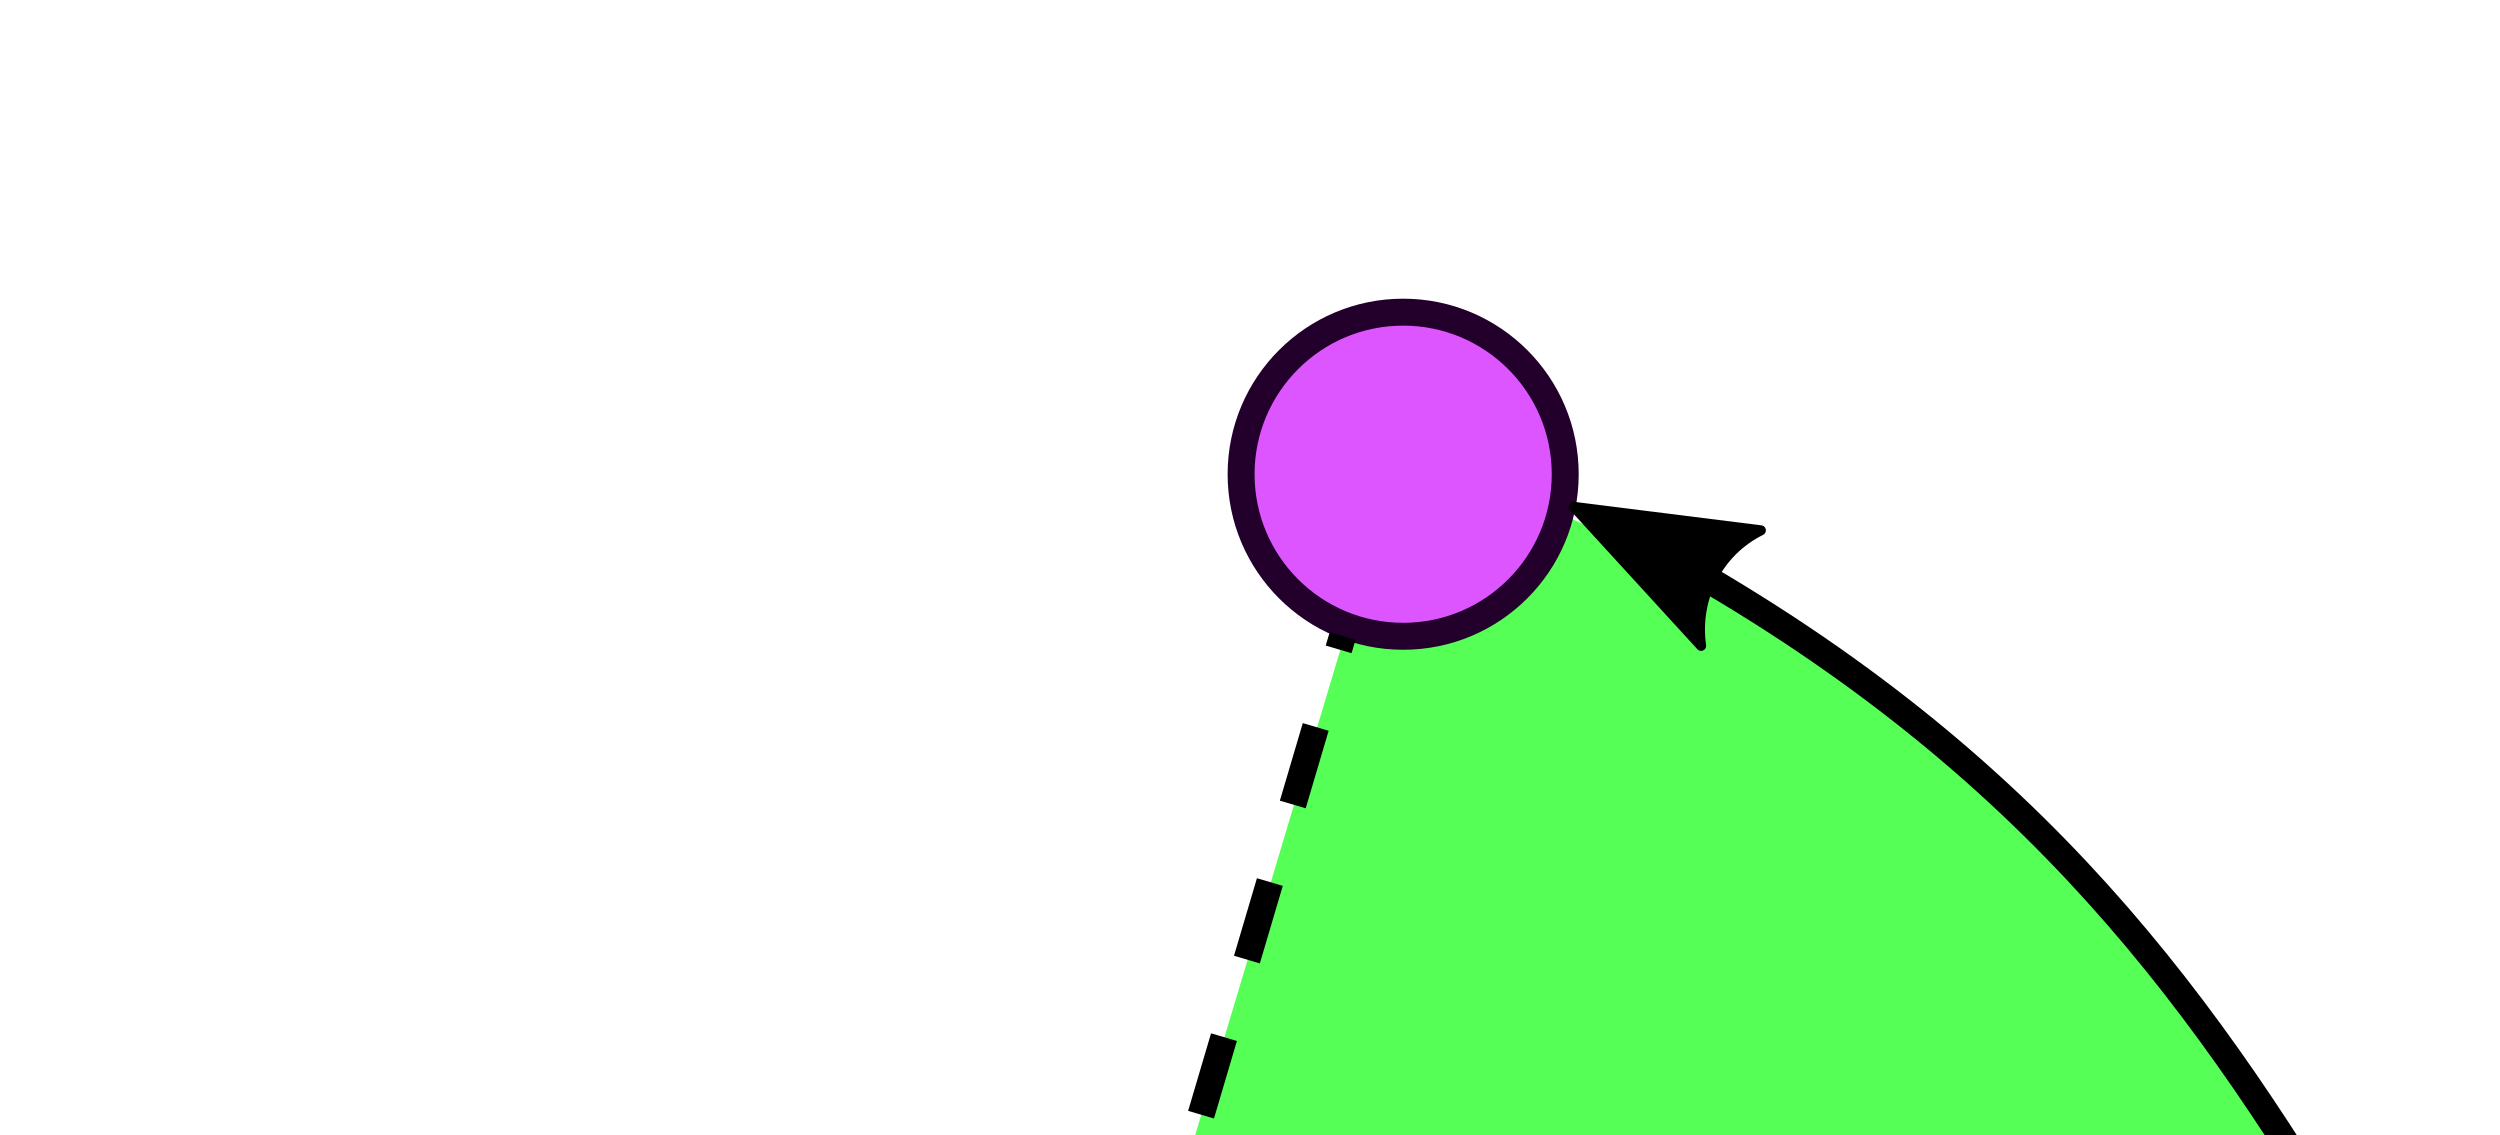
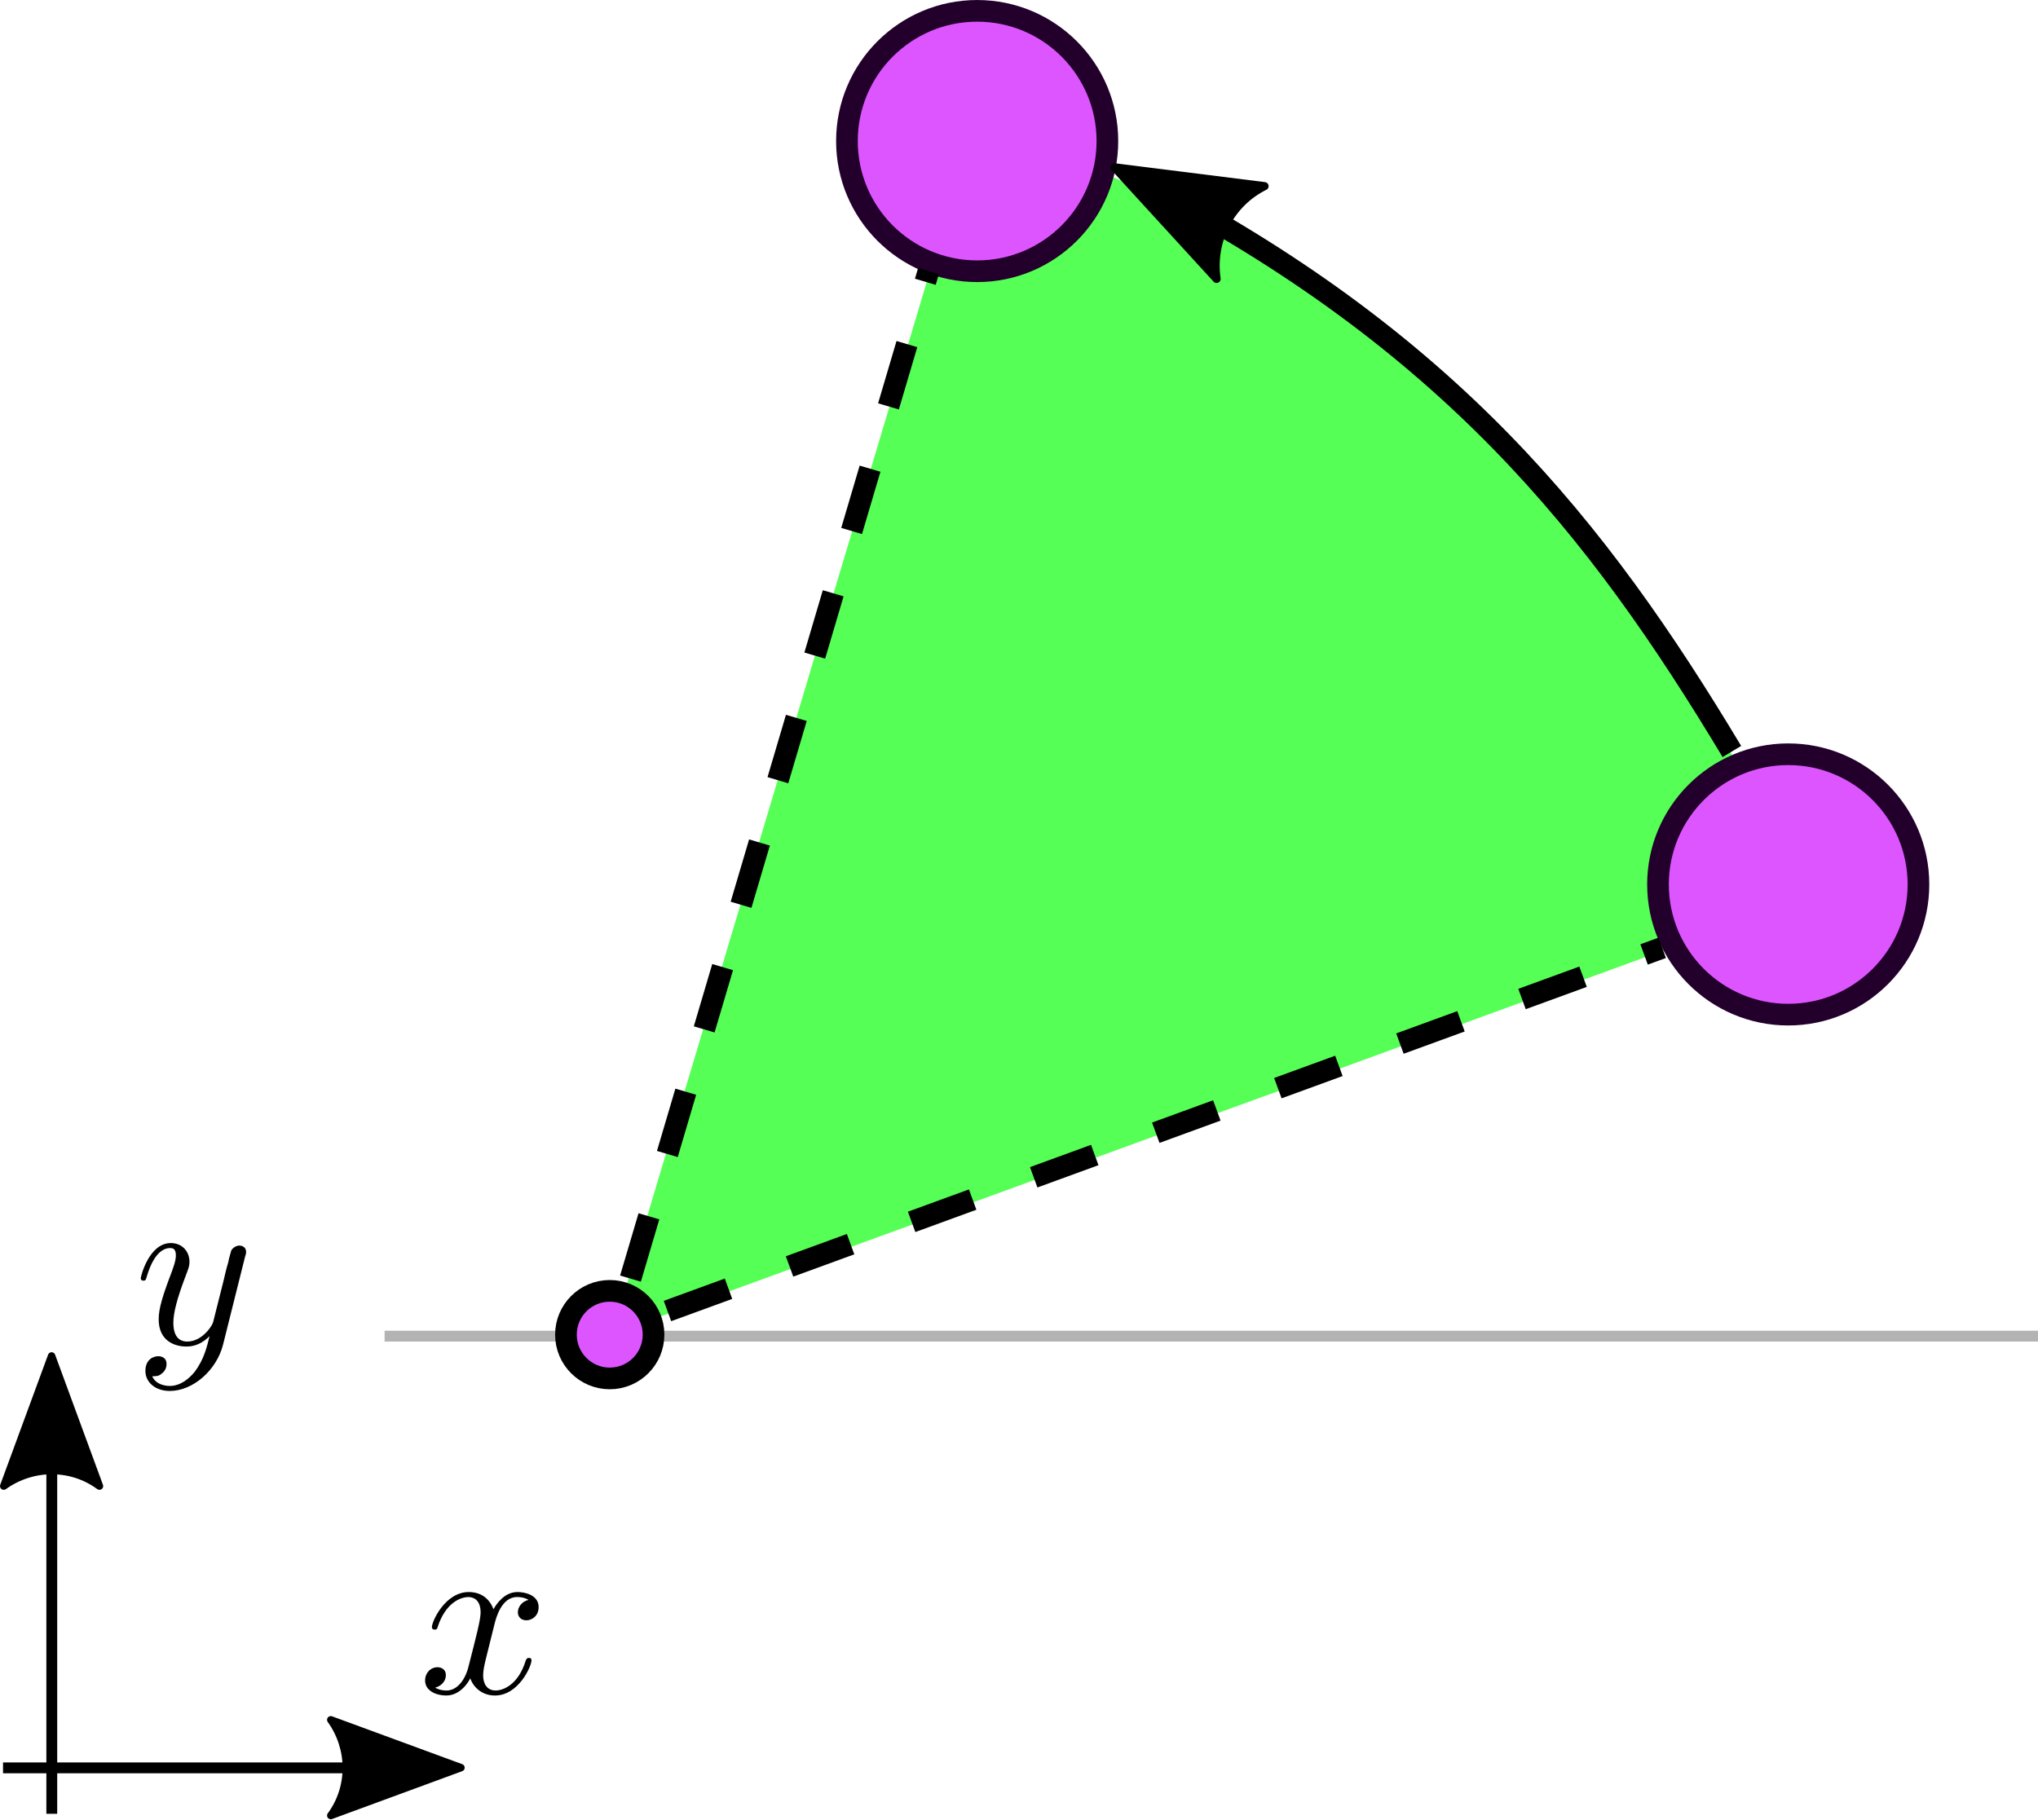
- <svg xmlns="http://www.w3.org/2000/svg" xmlns:ns1="http://www.iki.fi/pav/software/textext/" width="92.742mm" height="42.094mm" viewBox="0 0 92.742 42.094" version="1.1" id="svg1533">
+ <svg xmlns="http://www.w3.org/2000/svg" xmlns:ns1="http://www.iki.fi/pav/software/textext/" width="94.088mm" height="84.005mm" viewBox="0 0 94.088 84.005" version="1.1" id="svg1533">
  <defs id="defs1527">
-     <marker style="overflow:visible;" id="Arrow2Mend" refX="0.0" refY="0.0" orient="auto">
-       <path transform="scale(0.6) rotate(180) translate(0,0)" d="M 8.719,4.034 L -2.207,0.016 L 8.719,-4.002 C 6.973,-1.63 6.983,1.616 8.719,4.034 z " style="fill-rule:evenodd;stroke-width:0.625;stroke-linejoin:round;stroke:#000000;stroke-opacity:1;fill:#000000;fill-opacity:1" id="path2124" />
+     <marker style="overflow:visible" id="Arrow2Mend" refX="0" refY="0" orient="auto">
+       <path transform="scale(-0.6)" d="M 8.719,4.034 -2.207,0.016 8.719,-4.002 c -1.745,2.372 -1.735,5.617 -6e-7,8.035 z" style="fill:#000000;fill-opacity:1;fill-rule:evenodd;stroke:#000000;stroke-width:0.625;stroke-linejoin:round;stroke-opacity:1" id="path2124" />
    </marker>
-     <marker style="overflow:visible;" id="marker12629" refX="0.0" refY="0.0" orient="auto">
-       <path transform="scale(1.1) rotate(180) translate(1,0)" d="M 8.719,4.034 L -2.207,0.016 L 8.719,-4.002 C 6.973,-1.63 6.983,1.616 8.719,4.034 z " style="fill-rule:evenodd;stroke-width:0.625;stroke-linejoin:round;stroke:#000000;stroke-opacity:1;fill:#000000;fill-opacity:1" id="path12627" />
+     <marker style="overflow:visible" id="marker12629" refX="0" refY="0" orient="auto">
+       <path transform="matrix(-1.1,0,0,-1.1,-1.1,0)" d="M 8.719,4.034 -2.207,0.016 8.719,-4.002 c -1.745,2.372 -1.735,5.617 -6e-7,8.035 z" style="fill:#000000;fill-opacity:1;fill-rule:evenodd;stroke:#000000;stroke-width:0.625;stroke-linejoin:round;stroke-opacity:1" id="path12627" />
    </marker>
    <marker orient="auto" refY="0" refX="0" id="marker3021" style="overflow:visible">
      <path id="path3019" style="fill:#000000;fill-opacity:1;fill-rule:evenodd;stroke:#000000;stroke-width:0.625;stroke-linejoin:round;stroke-opacity:1" d="M 8.719,4.034 -2.207,0.016 8.719,-4.002 c -1.745,2.372 -1.735,5.617 -6e-7,8.035 z" transform="matrix(-1.1,0,0,-1.1,-1.1,0)" />
    </marker>
    <marker orient="auto" refY="0" refX="0" id="Arrow2Lend" style="overflow:visible">
      <path id="path2118" style="fill:#dd55ff;fill-opacity:1;fill-rule:evenodd;stroke:#dd55ff;stroke-width:0.625;stroke-linejoin:round;stroke-opacity:1" d="M 8.719,4.034 -2.207,0.016 8.719,-4.002 c -1.745,2.372 -1.735,5.617 -6e-7,8.035 z" transform="matrix(-1.1,0,0,-1.1,-1.1,0)" />
    </marker>
    <marker orient="auto" refY="0" refX="0" id="marker3021-9" style="overflow:visible">
      <path id="path3019-1" style="fill:#000000;fill-opacity:1;fill-rule:evenodd;stroke:#000000;stroke-width:0.625;stroke-linejoin:round;stroke-opacity:1" d="M 8.719,4.034 -2.207,0.016 8.719,-4.002 c -1.745,2.372 -1.735,5.617 -6e-7,8.035 z" transform="matrix(-1.1,0,0,-1.1,-1.1,0)" />
    </marker>
    <marker orient="auto" refY="0" refX="0" id="marker3021-0" style="overflow:visible">
      <path id="path3019-9" style="fill:#000000;fill-opacity:1;fill-rule:evenodd;stroke:#000000;stroke-width:0.625;stroke-linejoin:round;stroke-opacity:1" d="M 8.719,4.034 -2.207,0.016 8.719,-4.002 c -1.745,2.372 -1.735,5.617 -6e-7,8.035 z" transform="matrix(-1.1,0,0,-1.1,-1.1,0)" />
    </marker>
    <marker orient="auto" refY="0" refX="0" id="marker3021-0-0" style="overflow:visible">
      <path id="path3019-9-2" style="fill:#000000;fill-opacity:1;fill-rule:evenodd;stroke:#000000;stroke-width:0.625;stroke-linejoin:round;stroke-opacity:1" d="M 8.719,4.034 -2.207,0.016 8.719,-4.002 c -1.745,2.372 -1.735,5.617 -6e-7,8.035 z" transform="matrix(-1.1,0,0,-1.1,-1.1,0)" />
    </marker>
  </defs>
-   <g transform="translate(-59.24124,-73.1459)" id="layer1">
-     <path style="fill:#ac9393;stroke:#b3b3b3;stroke-width:0.5;stroke-linecap:butt;stroke-linejoin:miter;stroke-opacity:1;stroke-miterlimit:4;stroke-dasharray:none" d="M 83.937,145.922 H 160.269" id="path14826" />
+   <g transform="translate(-66.18132,-84.2253)" id="layer1">
+     <path style="fill:#ac9393;stroke:#b3b3b3;stroke-width:0.5;stroke-linecap:butt;stroke-linejoin:miter;stroke-miterlimit:4;stroke-dasharray:none;stroke-opacity:1" d="M 83.937,145.922 H 160.269" id="path14826" />
    <path d="M 111.117,90.054 A 58.216,58.216 0 0 1 149.123,125.875 L 94.434,145.828 Z" id="path3576" style="fill:#55ff55;stroke:none;stroke-width:1;stroke-linejoin:round;stroke-miterlimit:4;stroke-dasharray:none" />
    <circle style="fill:#dd55ff;stroke:#22002b;stroke-width:1;stroke-linejoin:round;stroke-miterlimit:4;stroke-dasharray:none" id="path1535-3" cx="148.738" cy="125.065" r="6.012" />
    <circle style="fill:#dd55ff;stroke:#22002b;stroke-width:1;stroke-linejoin:round;stroke-miterlimit:4;stroke-dasharray:none" id="path1535-3-2" cx="111.294" cy="90.738" r="6.012" />
    <circle r="2.022" cy="145.853" cx="94.331" id="path3584" style="fill:#dd55ff;stroke:#000000;stroke-width:1;stroke-linejoin:round;stroke-miterlimit:4;stroke-dasharray:none" />
    <path style="fill:none;stroke:#000000;stroke-width:1;stroke-linecap:butt;stroke-linejoin:miter;stroke-miterlimit:4;stroke-dasharray:none;stroke-opacity:1;marker-end:url(#Arrow2Mend)" d="M 146.136,118.926 C 139.922,108.565 133.051,99.916 118.812,92.55" id="path2533-2" />
    <path id="path12797" d="M 95.289,143.266 109.047,96.742" style="fill:none;stroke:#000000;stroke-width:1;stroke-linecap:butt;stroke-linejoin:miter;stroke-miterlimit:4;stroke-dasharray:3, 3;stroke-dashoffset:0;stroke-opacity:1" />
    <path id="path12797-7" d="M 96.996,144.762 142.92,127.992" style="fill:none;stroke:#000000;stroke-width:1;stroke-linecap:butt;stroke-linejoin:miter;stroke-miterlimit:4;stroke-dasharray:3, 3;stroke-dashoffset:0;stroke-opacity:1" />
    <g id="g14824" transform="translate(21.04311,-1.63195)">
      <path id="path2533-6" d="m 45.278,167.489 h 20.477" style="fill:none;stroke:#000000;stroke-width:0.5;stroke-linecap:butt;stroke-linejoin:miter;stroke-miterlimit:4;stroke-dasharray:none;stroke-opacity:1;marker-end:url(#marker3021-0)" />
      <g id="g3315-8" ns1:jacobian_sqrt="1.058334" ns1:alignment="middle center" ns1:scale="3.0" ns1:preamble="/home/thill/.config/inkscape/extensions/textext/default_packages.tex" ns1:text="$x$" ns1:pdfconverter="pdf2svg" ns1:texconverter="pdflatex" ns1:version="0.11.1" transform="matrix(1.058334,0,0,1.058334,-92.93851,21.40662)">
        <g id="surface1-7">
          <g id="g3312-9" style="fill:#000000;fill-opacity:1">
            <path id="path3310-2" transform="translate(148.712,134.765)" d="M 3.328,-3.016 C 3.391,-3.266 3.625,-4.188 4.312,-4.188 c 0.047,0 0.297,0 0.5,0.125 C 4.531,-4 4.344,-3.766 4.344,-3.516 c 0,0.156 0.109,0.344 0.375,0.344 0.219,0 0.531,-0.172 0.531,-0.578 0,-0.516 -0.578,-0.656 -0.922,-0.656 -0.578,0 -0.922,0.531 -1.047,0.75 -0.25,-0.656 -0.781,-0.75 -1.078,-0.75 -1.031,0 -1.609,1.281 -1.609,1.531 0,0.109 0.109,0.109 0.125,0.109 0.078,0 0.109,-0.031 0.125,-0.109 0.344,-1.062 1,-1.312 1.344,-1.312 0.188,0 0.531,0.094 0.531,0.672 0,0.312 -0.172,0.969 -0.531,2.375 -0.156,0.609 -0.516,1.031 -0.953,1.031 -0.062,0 -0.281,0 -0.5,-0.125 0.25,-0.062 0.469,-0.266 0.469,-0.547 0,-0.266 -0.219,-0.344 -0.359,-0.344 -0.312,0 -0.547,0.25 -0.547,0.578 0,0.453 0.484,0.656 0.922,0.656 0.672,0 1.031,-0.703 1.047,-0.75 0.125,0.359 0.484,0.75 1.078,0.75 1.031,0 1.594,-1.281 1.594,-1.531 0,-0.109 -0.078,-0.109 -0.109,-0.109 -0.094,0 -0.109,0.047 -0.141,0.109 -0.328,1.078 -1,1.312 -1.312,1.312 -0.391,0 -0.547,-0.312 -0.547,-0.656 0,-0.219 0.047,-0.438 0.156,-0.875 z m 0,0" style="stroke:none;stroke-width:0" />
          </g>
        </g>
      </g>
      <path id="path2533-6-3" d="M 47.529,169.61 V 149.133" style="fill:none;stroke:#000000;stroke-width:0.5;stroke-linecap:butt;stroke-linejoin:miter;stroke-miterlimit:4;stroke-dasharray:none;stroke-opacity:1;marker-end:url(#marker3021-0-0)" />
      <g transform="matrix(1.058334,0,0,1.058334,-106.0651,5.292816)" ns1:version="0.11.1" ns1:texconverter="pdflatex" ns1:pdfconverter="pdf2svg" ns1:text="$y$" ns1:preamble="/home/thill/.config/inkscape/extensions/textext/default_packages.tex" ns1:scale="3.0" ns1:alignment="middle center" inkscapeversion="0.92.3" ns1:jacobian_sqrt="1.058334" id="g14770">
        <g id="surface1">
          <g style="fill:#000000;fill-opacity:1" id="g14767">
            <path style="stroke:none;stroke-width:0" d="m 4.844,-3.797 c 0.047,-0.141 0.047,-0.156 0.047,-0.234 0,-0.172 -0.141,-0.266 -0.297,-0.266 -0.094,0 -0.25,0.062 -0.344,0.203 -0.016,0.062 -0.109,0.359 -0.141,0.547 -0.078,0.25 -0.141,0.531 -0.203,0.797 l -0.453,1.797 c -0.031,0.141 -0.469,0.844 -1.125,0.844 -0.5,0 -0.609,-0.438 -0.609,-0.812 C 1.719,-1.375 1.891,-2 2.219,-2.875 2.375,-3.281 2.422,-3.391 2.422,-3.594 c 0,-0.438 -0.312,-0.812 -0.812,-0.812 -0.953,0 -1.312,1.453 -1.312,1.531 0,0.109 0.094,0.109 0.109,0.109 0.109,0 0.109,-0.031 0.156,-0.188 0.281,-0.938 0.672,-1.234 1.016,-1.234 0.078,0 0.25,0 0.25,0.312 0,0.25 -0.109,0.516 -0.172,0.703 -0.406,1.062 -0.578,1.625 -0.578,2.094 0,0.891 0.625,1.188 1.219,1.188 0.391,0 0.719,-0.172 1,-0.453 -0.125,0.516 -0.25,1.016 -0.641,1.547 -0.266,0.328 -0.641,0.625 -1.094,0.625 -0.141,0 -0.594,-0.031 -0.766,-0.422 0.156,0 0.297,0 0.422,-0.125 C 1.328,1.203 1.422,1.062 1.422,0.875 1.422,0.562 1.156,0.531 1.062,0.531 0.828,0.531 0.5,0.688 0.5,1.172 c 0,0.5 0.438,0.875 1.062,0.875 1.016,0 2.047,-0.906 2.328,-2.031 z m 0,0" transform="translate(148.712,134.765)" id="path14765" />
          </g>
        </g>
      </g>
    </g>
  </g>
</svg>
